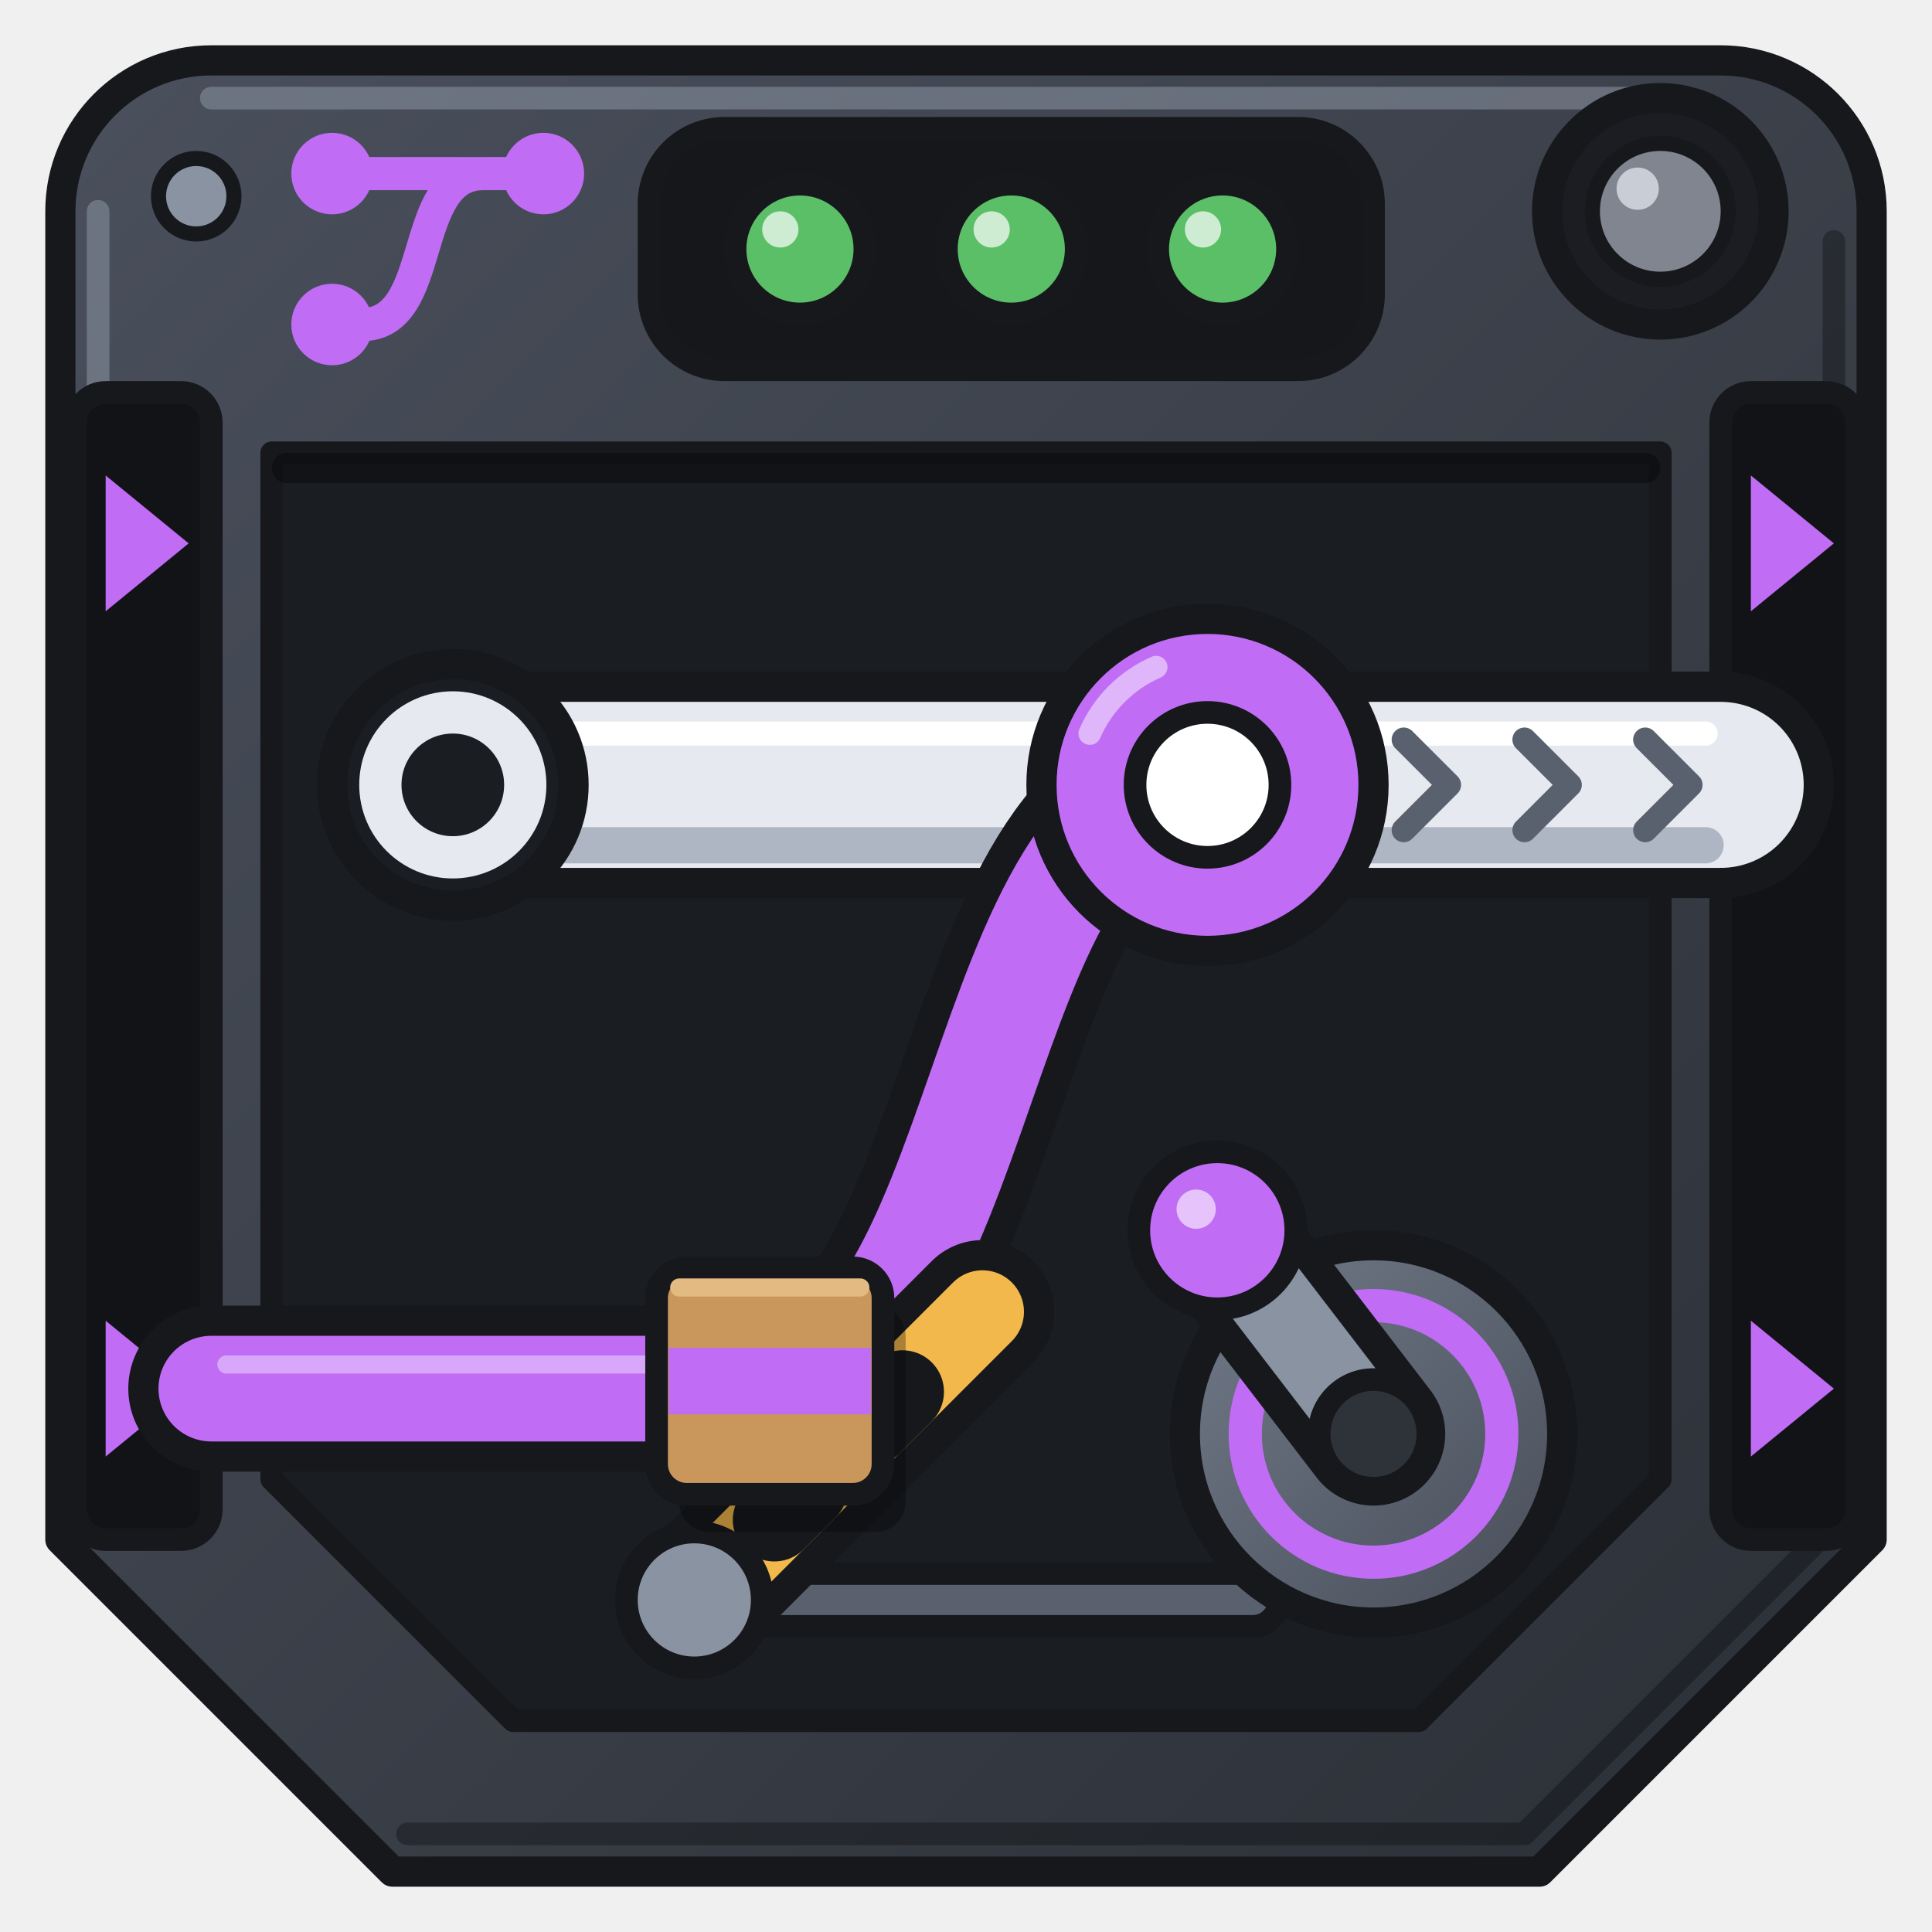
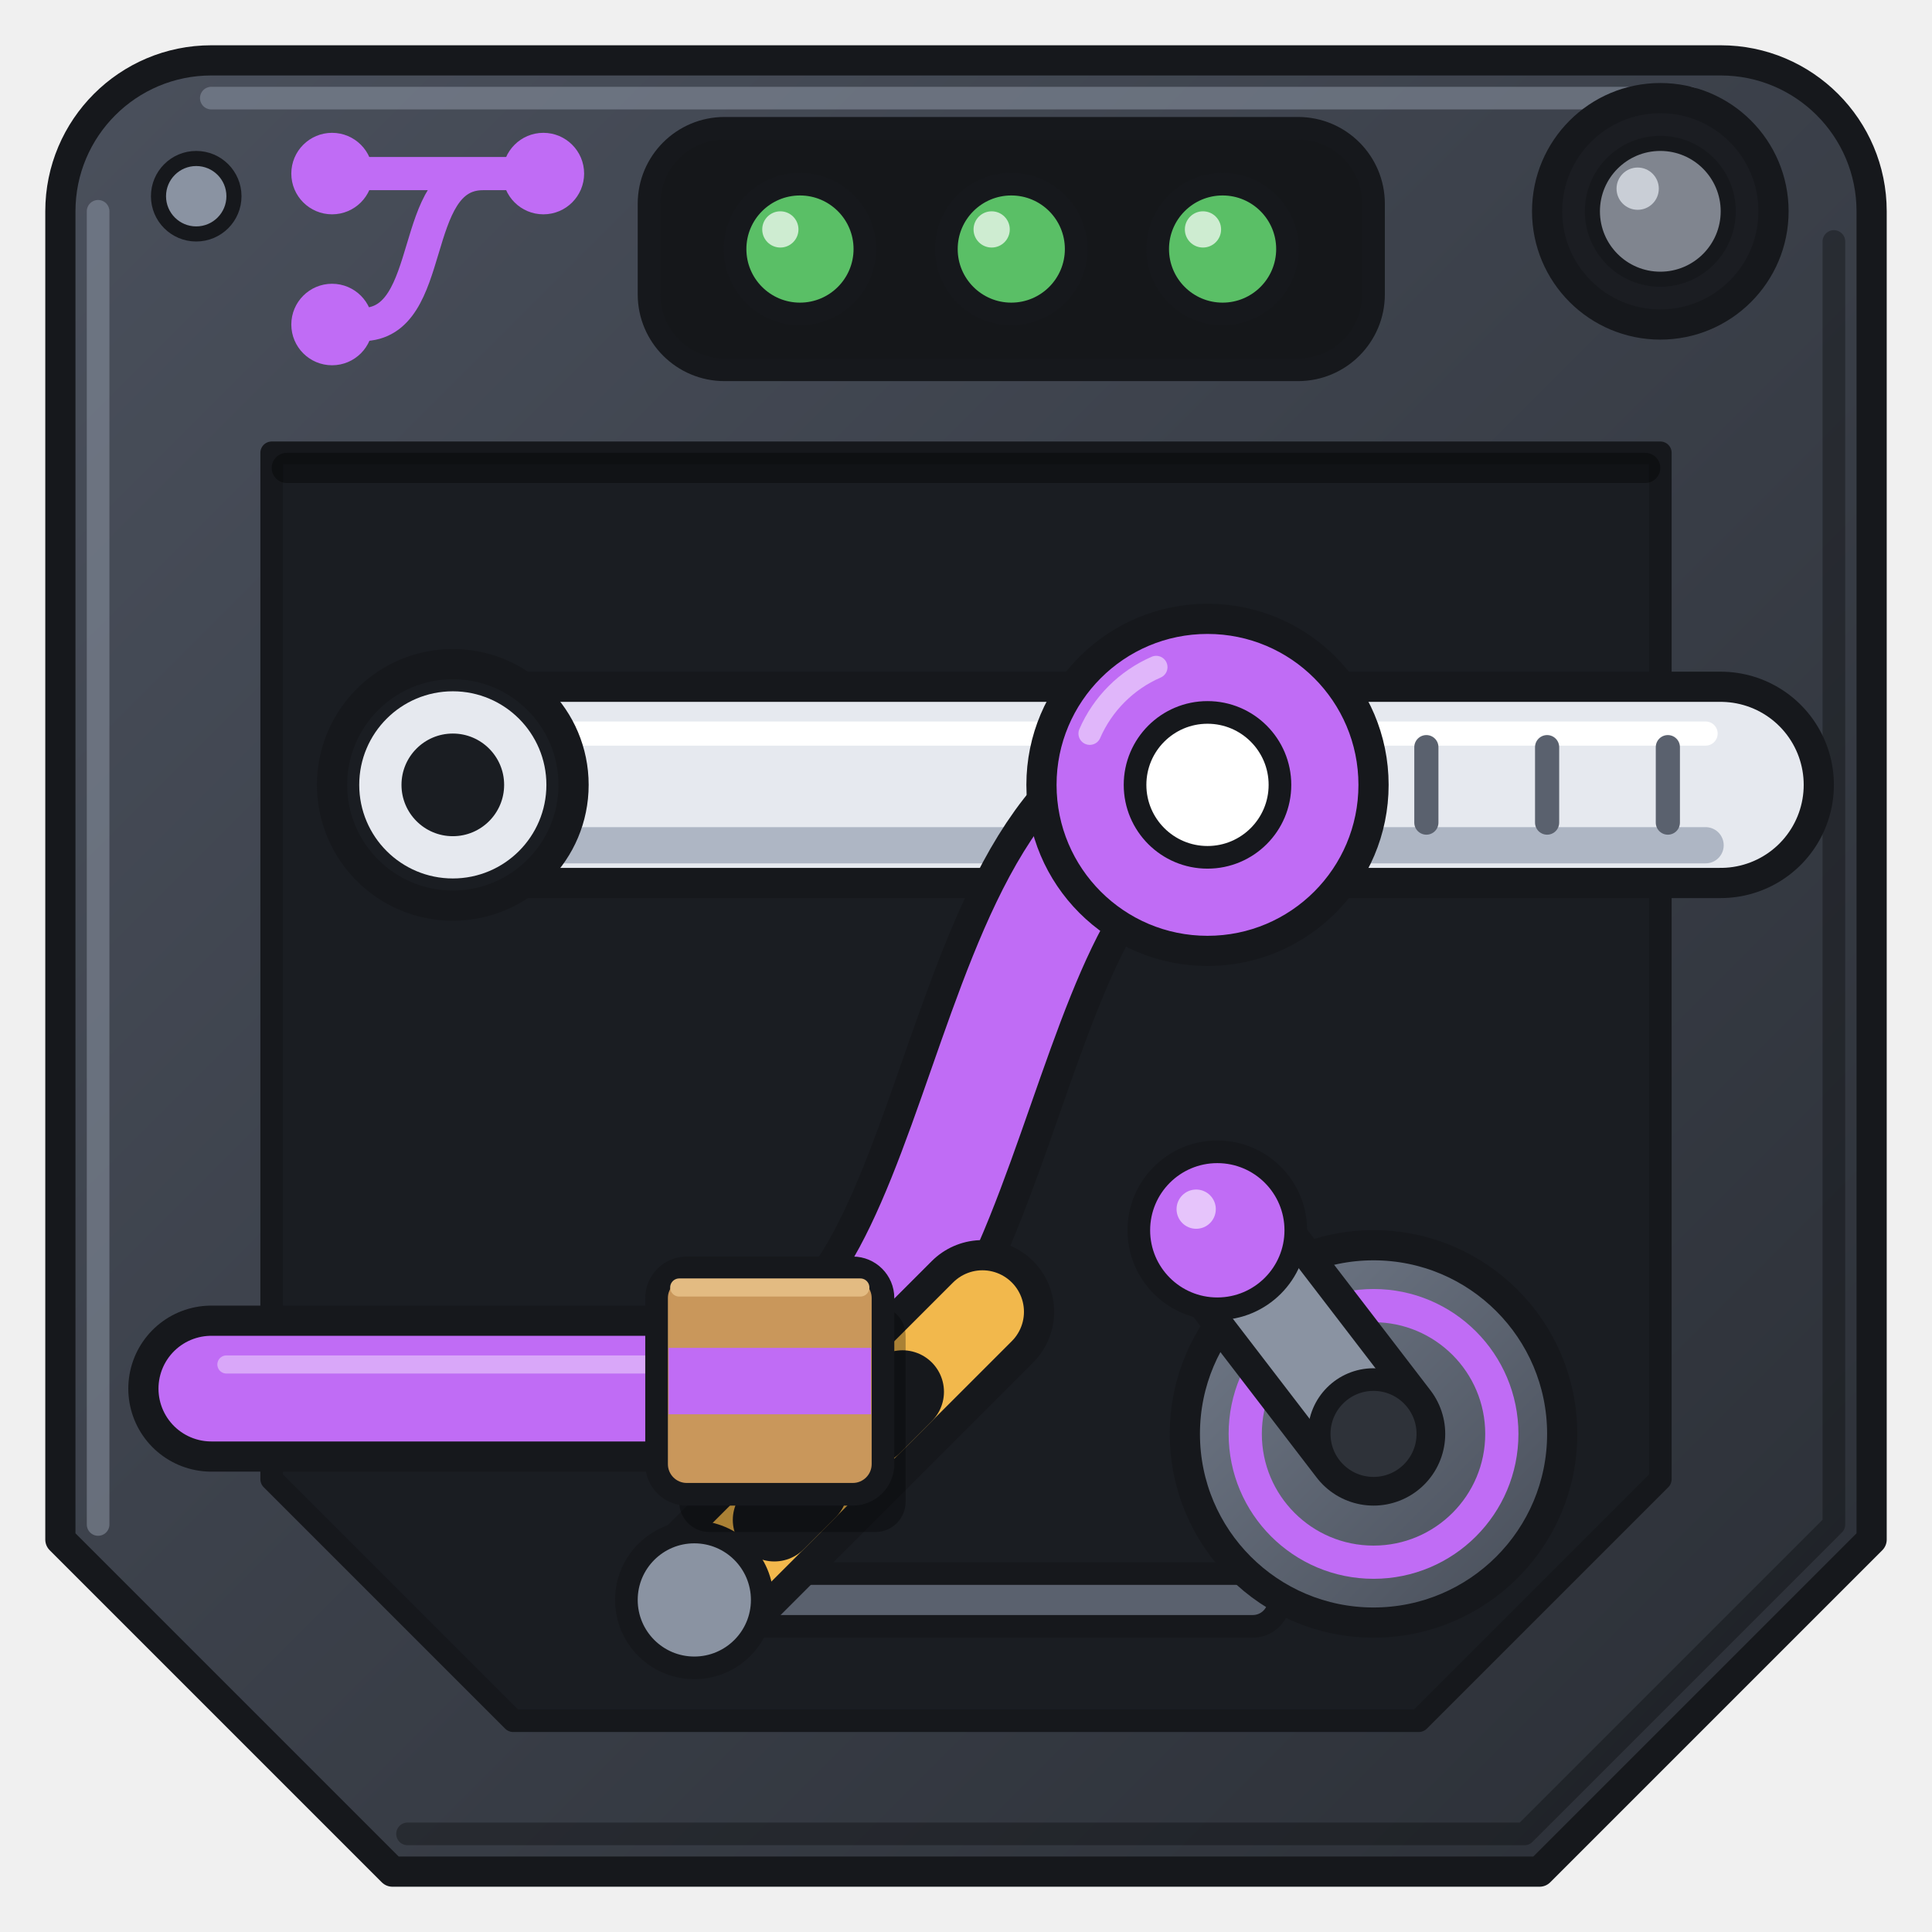
<svg xmlns="http://www.w3.org/2000/svg" width="128" height="128" viewBox="0 0 128 128">
  <defs>
    <linearGradient id="gb" x1="0" y1="0" x2="1" y2="1">
      <stop offset="0" stop-color="#4A505C" />
      <stop offset="1" stop-color="#2B2F36" />
    </linearGradient>
    <linearGradient id="gs" x1="0" y1="0" x2="1" y2="1">
      <stop offset="0" stop-color="#727B8A" />
      <stop offset="1" stop-color="#474D58" />
    </linearGradient>
  </defs>
  <path d="M14,4 H114 A10,10 0 0 1 124,14 V102 L102,124 H26 L4,102 V14 A10,10 0 0 1 14,4 Z" fill="url(#gb)" stroke="#16181C" stroke-width="2" stroke-linejoin="round" stroke-linecap="round" />
  <path d="M14,6.5 H112 M6.5,14 V101" fill="none" stroke="#8A93A2" stroke-width="1.5" stroke-linejoin="round" stroke-linecap="round" opacity="0.55" />
  <path d="M27,121.5 H101 M121.5,16 V101 M101,121.5 L121.5,101" fill="none" stroke="#000000" stroke-width="1.5" stroke-linejoin="round" stroke-linecap="round" opacity="0.3" />
  <circle cx="13" cy="13" r="2.5" fill="#8A93A2" stroke="#16181C" stroke-width="1" stroke-linejoin="round" stroke-linecap="round" />
-   <rect x="5" y="26" width="9" height="76" rx="2" fill="#111316" stroke="#16181C" stroke-width="1.5" stroke-linejoin="round" stroke-linecap="round" />
-   <path d="M7,31.5 L12.5,36 L7,40.5 Z" fill="#C06CF5" />
-   <path d="M7,87.5 L12.5,92 L7,96.5 Z" fill="#C06CF5" />
-   <rect x="114" y="26" width="9" height="76" rx="2" fill="#111316" stroke="#16181C" stroke-width="1.5" stroke-linejoin="round" stroke-linecap="round" />
-   <path d="M116,31.5 L121.5,36 L116,40.5 Z" fill="#C06CF5" />
-   <path d="M116,87.5 L121.5,92 L116,96.5 Z" fill="#C06CF5" />
  <path d="M22,11.5 H36 M22,21.5 H24 C29,21.5 27,11.5 32,11.5" fill="none" stroke="#C06CF5" stroke-width="2.2" stroke-linejoin="round" stroke-linecap="round" />
  <circle cx="22" cy="11.5" r="2.7" fill="#C06CF5" />
  <circle cx="22" cy="21.5" r="2.7" fill="#C06CF5" />
  <circle cx="36" cy="11.5" r="2.7" fill="#C06CF5" />
  <rect x="43" y="8.5" width="48" height="16" rx="5" fill="#15171A" stroke="#16181C" stroke-width="1.5" stroke-linejoin="round" stroke-linecap="round" />
  <circle cx="53" cy="16.5" r="4.3" fill="#5ABF66" stroke="#16181C" stroke-width="1.5" stroke-linejoin="round" stroke-linecap="round" />
  <circle cx="51.7" cy="15.2" r="1.2" fill="#FFFFFF" opacity="0.7" />
  <circle cx="67" cy="16.5" r="4.3" fill="#5ABF66" stroke="#16181C" stroke-width="1.5" stroke-linejoin="round" stroke-linecap="round" />
  <circle cx="65.7" cy="15.2" r="1.2" fill="#FFFFFF" opacity="0.7" />
  <circle cx="81" cy="16.5" r="4.3" fill="#5ABF66" stroke="#16181C" stroke-width="1.5" stroke-linejoin="round" stroke-linecap="round" />
  <circle cx="79.7" cy="15.2" r="1.2" fill="#FFFFFF" opacity="0.7" />
  <path d="M18,30 L110,30 L110,98 L94,114 L34,114 L18,98 Z" fill="#1A1D22" stroke="#16181C" stroke-width="1.5" stroke-linejoin="round" stroke-linecap="round" />
  <path d="M19,31 H109" fill="none" stroke="#000000" stroke-width="2" stroke-linejoin="round" stroke-linecap="round" opacity="0.35" />
  <path d="M30,52 L114,52" fill="none" stroke="#16181C" stroke-width="15" stroke-linejoin="round" stroke-linecap="round" />
  <path d="M30,52 L114,52" fill="none" stroke="#E6E9EF" stroke-width="11" stroke-linejoin="round" stroke-linecap="round" />
  <path d="M30,48.6 L113,48.6" fill="none" stroke="#FFFFFF" stroke-width="1.6" stroke-linejoin="round" stroke-linecap="round" />
  <path d="M30,56 L113,56" fill="none" stroke="#AEB6C4" stroke-width="2.4" stroke-linejoin="round" stroke-linecap="round" />
-   <path d="M93,49 L96,52 L93,55" fill="none" stroke="#5A616E" stroke-width="1.6" stroke-linejoin="round" stroke-linecap="round" />
-   <path d="M101,49 L104,52 L101,55" fill="none" stroke="#5A616E" stroke-width="1.6" stroke-linejoin="round" stroke-linecap="round" />
-   <path d="M109,49 L112,52 L109,55" fill="none" stroke="#5A616E" stroke-width="1.6" stroke-linejoin="round" stroke-linecap="round" />
+   <path d="M94.5,49.5 L94.5,54.5" fill="none" stroke="#5A616E" stroke-width="1.6" stroke-linejoin="round" stroke-linecap="round" />
+   <path d="M102.5,49.5 L102.5,54.5" fill="none" stroke="#5A616E" stroke-width="1.6" stroke-linejoin="round" stroke-linecap="round" />
+   <path d="M110.5,49.5 L110.5,54.5" fill="none" stroke="#5A616E" stroke-width="1.6" stroke-linejoin="round" stroke-linecap="round" />
  <circle cx="30" cy="52" r="8" fill="#1A1D22" stroke="#16181C" stroke-width="2" stroke-linejoin="round" stroke-linecap="round" />
  <circle cx="30" cy="52" r="4.8" fill="none" stroke="#E6E9EF" stroke-width="2.8" stroke-linejoin="round" stroke-linecap="round" />
  <path d="M14,92 H50 C66,92 64,52 80,52" fill="none" stroke="#16181C" stroke-width="11" stroke-linejoin="round" stroke-linecap="round" />
  <path d="M14,92 H50 C66,92 64,52 80,52" fill="none" stroke="#C06CF5" stroke-width="7" stroke-linejoin="round" stroke-linecap="round" />
  <path d="M15,90.4 H50" fill="none" stroke="#FFFFFF" stroke-width="1.2" stroke-linejoin="round" stroke-linecap="round" opacity="0.4" />
  <circle cx="80" cy="52" r="11" fill="#C06CF5" stroke="#16181C" stroke-width="2" stroke-linejoin="round" stroke-linecap="round" />
  <circle cx="80" cy="52" r="4.8" fill="#FFFFFF" stroke="#16181C" stroke-width="1.5" stroke-linejoin="round" stroke-linecap="round" />
  <path d="M72.2,48.6 A8.5,8.5 0 0 1 76.6,44.2" fill="none" stroke="#FFFFFF" stroke-width="1.5" stroke-linejoin="round" stroke-linecap="round" opacity="0.5" />
  <path d="M46,106 L83,106" fill="none" stroke="#16181C" stroke-width="5" stroke-linejoin="round" stroke-linecap="round" />
  <path d="M46,106 L83,106" fill="none" stroke="#5A616E" stroke-width="2" stroke-linejoin="round" stroke-linecap="round" />
  <path d="M46,106 L65.09,86.91" fill="none" stroke="#16181C" stroke-width="9.5" stroke-linejoin="round" stroke-linecap="round" />
  <path d="M46,106 L65.09,86.91" fill="none" stroke="#F2B84C" stroke-width="5.5" stroke-linejoin="round" stroke-linecap="round" />
  <path d="M51.3,100.7 L53.42,98.58" fill="none" stroke="#16181C" stroke-width="5.5" stroke-linejoin="round" stroke-linecap="round" />
  <path d="M57.67,94.33 L59.79,92.21" fill="none" stroke="#16181C" stroke-width="5.5" stroke-linejoin="round" stroke-linecap="round" />
  <circle cx="46" cy="106" r="4.5" fill="#8A93A2" stroke="#16181C" stroke-width="1.5" stroke-linejoin="round" stroke-linecap="round" />
  <circle cx="91" cy="95" r="12.5" fill="url(#gs)" stroke="#16181C" stroke-width="2" stroke-linejoin="round" stroke-linecap="round" />
  <circle cx="91" cy="95" r="8.5" fill="none" stroke="#C06CF5" stroke-width="2.2" stroke-linejoin="round" stroke-linecap="round" />
  <path d="M91,95 L80.65,81.51" fill="none" stroke="#16181C" stroke-width="9.5" stroke-linejoin="round" stroke-linecap="round" />
  <path d="M91,95 L80.65,81.51" fill="none" stroke="#8A93A2" stroke-width="5.5" stroke-linejoin="round" stroke-linecap="round" />
  <circle cx="80.65" cy="81.51" r="5.2" fill="#C06CF5" stroke="#16181C" stroke-width="1.5" stroke-linejoin="round" stroke-linecap="round" />
  <circle cx="79.25" cy="80.11" r="1.3" fill="#FFFFFF" opacity="0.6" />
  <circle cx="91" cy="95" r="3.6" fill="#2E3239" stroke="#16181C" stroke-width="1.5" stroke-linejoin="round" stroke-linecap="round" />
  <rect x="45" y="86.5" width="15" height="15" rx="2" fill="#000000" opacity="0.3" />
  <g transform="translate(51 91.5)">
    <rect x="-7.5" y="-7.5" width="15" height="15" rx="2" fill="#C9975B" stroke="#16181C" stroke-width="1.5" stroke-linejoin="round" stroke-linecap="round" />
    <rect x="-6.7" y="-2.2" width="13.4" height="4.4" fill="#C06CF5" />
    <path d="M-6,-6.2 H6" fill="none" stroke="#E3BB82" stroke-width="1.2" stroke-linejoin="round" stroke-linecap="round" />
  </g>
  <circle cx="110" cy="14" r="7.5" fill="#1B1D22" stroke="#16181C" stroke-width="2" stroke-linejoin="round" stroke-linecap="round" />
  <circle cx="110" cy="14" r="4.5" fill="#80858F" stroke="#16181C" stroke-width="1" stroke-linejoin="round" stroke-linecap="round" />
  <circle cx="108.5" cy="12.5" r="1.4" fill="#C9CED6" />
</svg>
